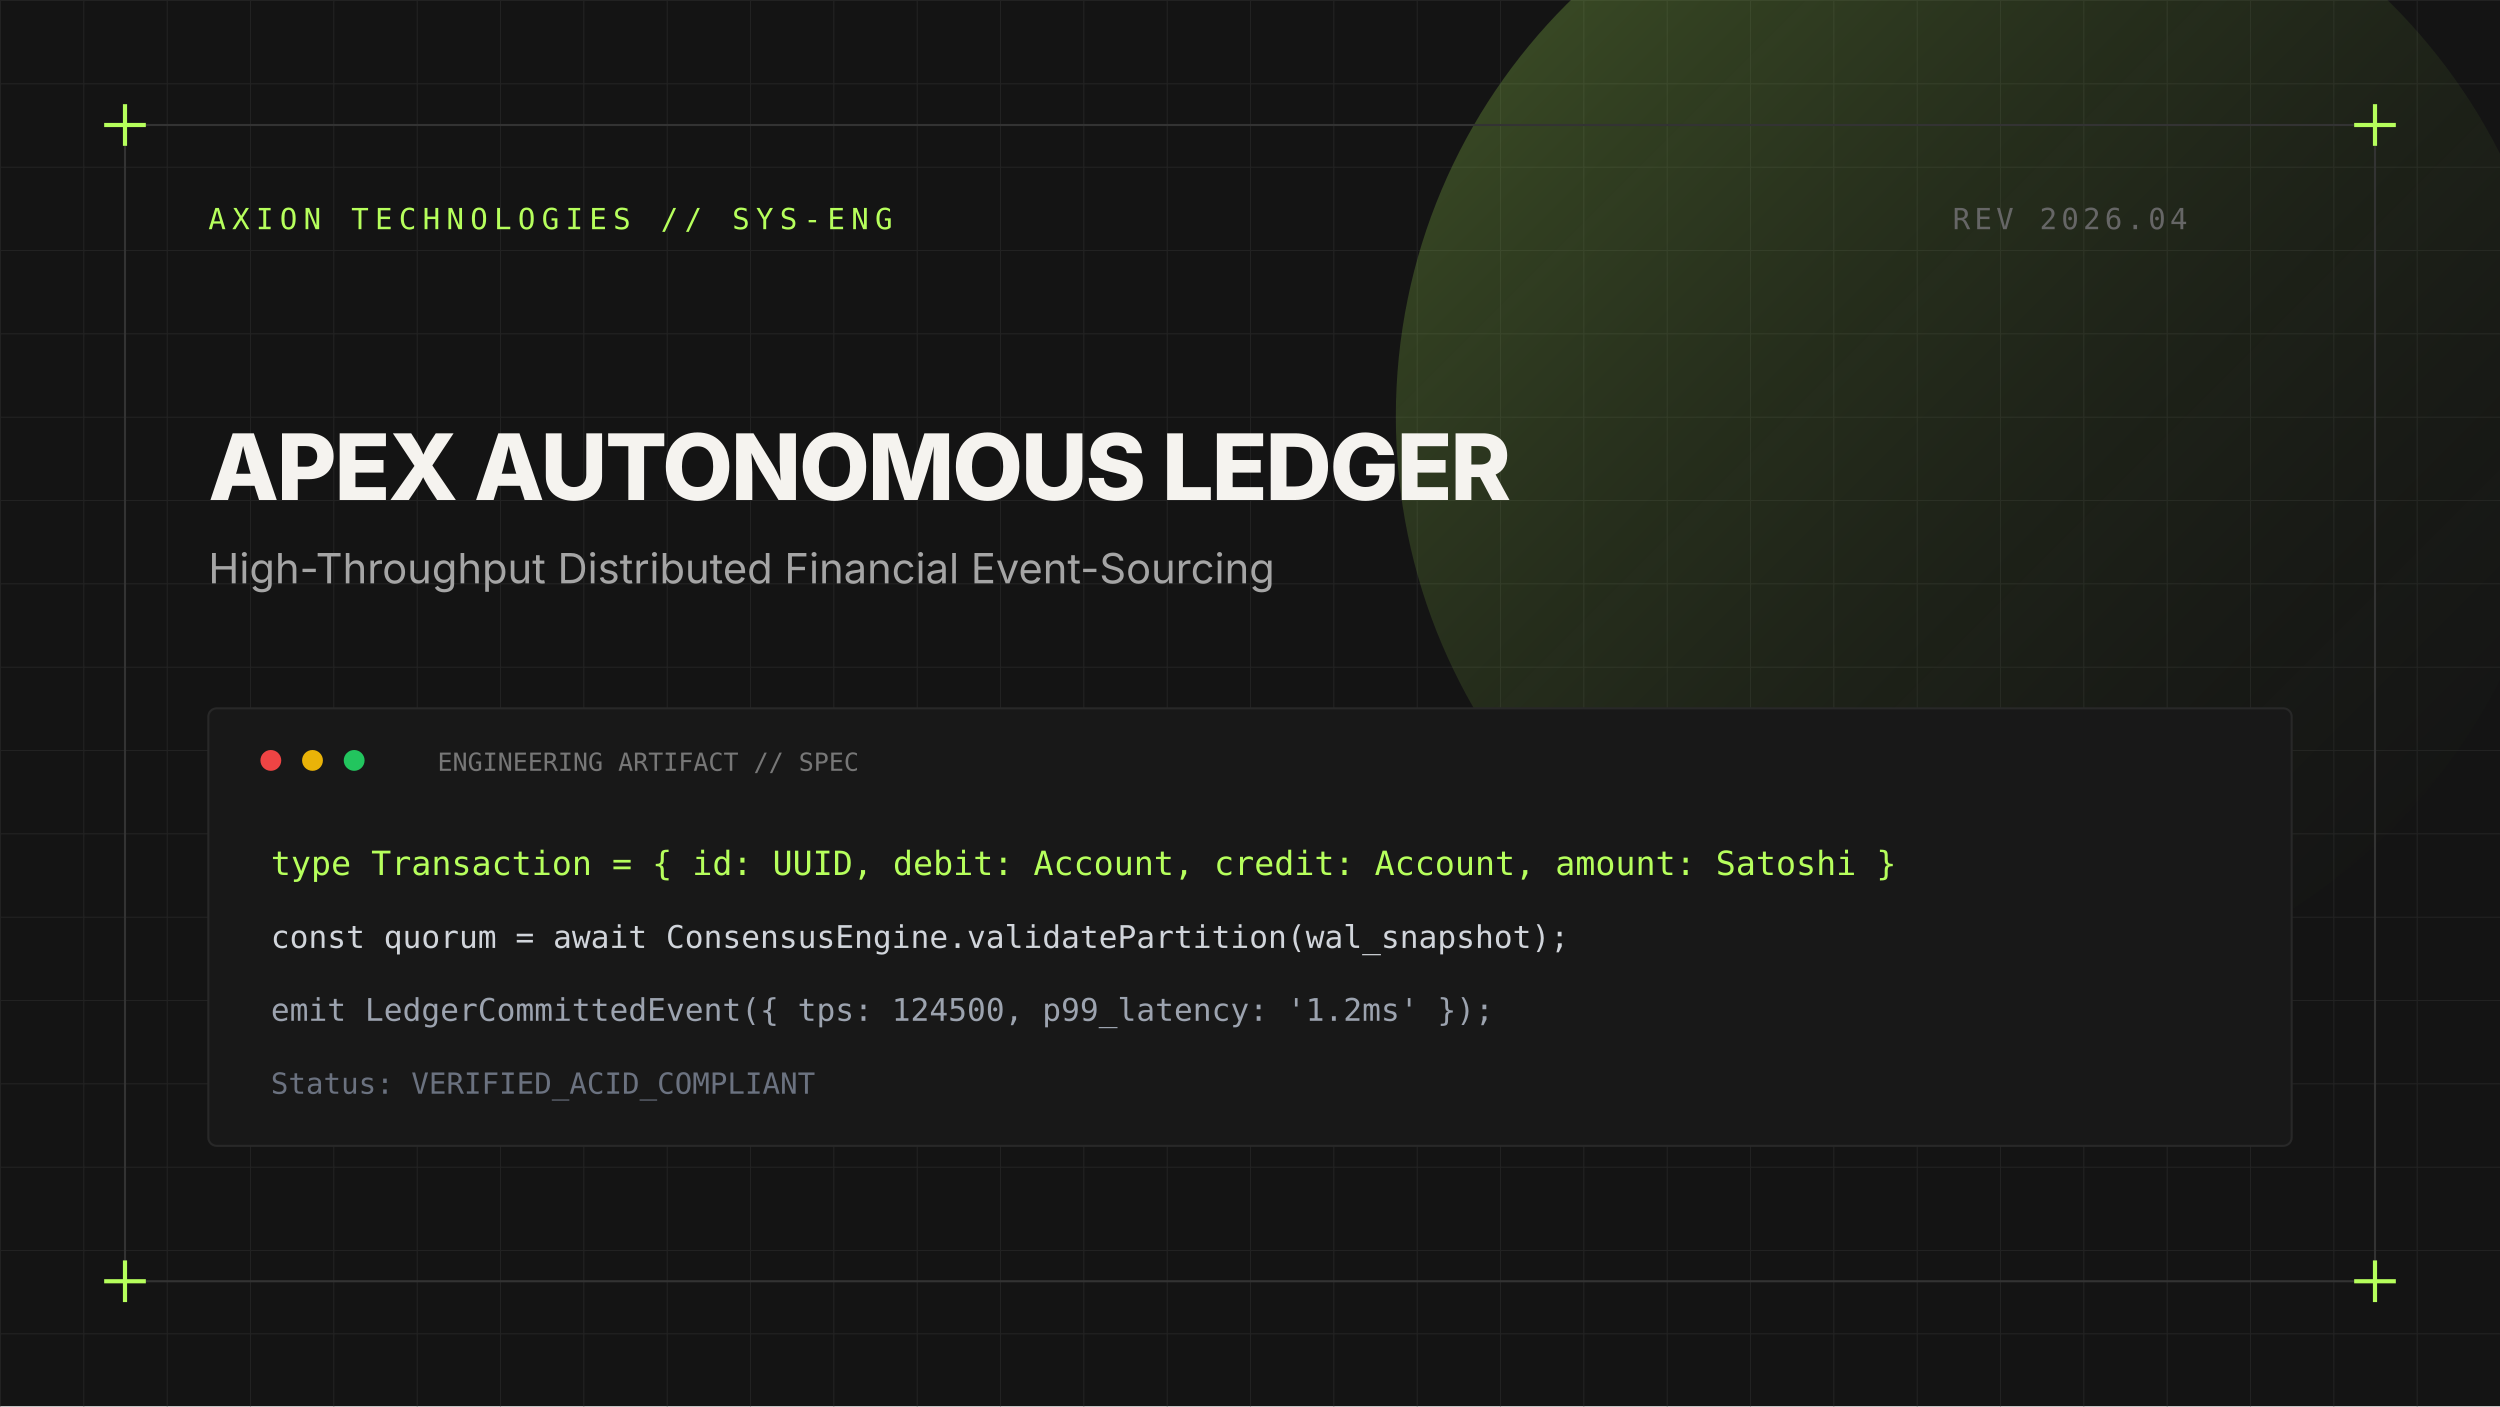
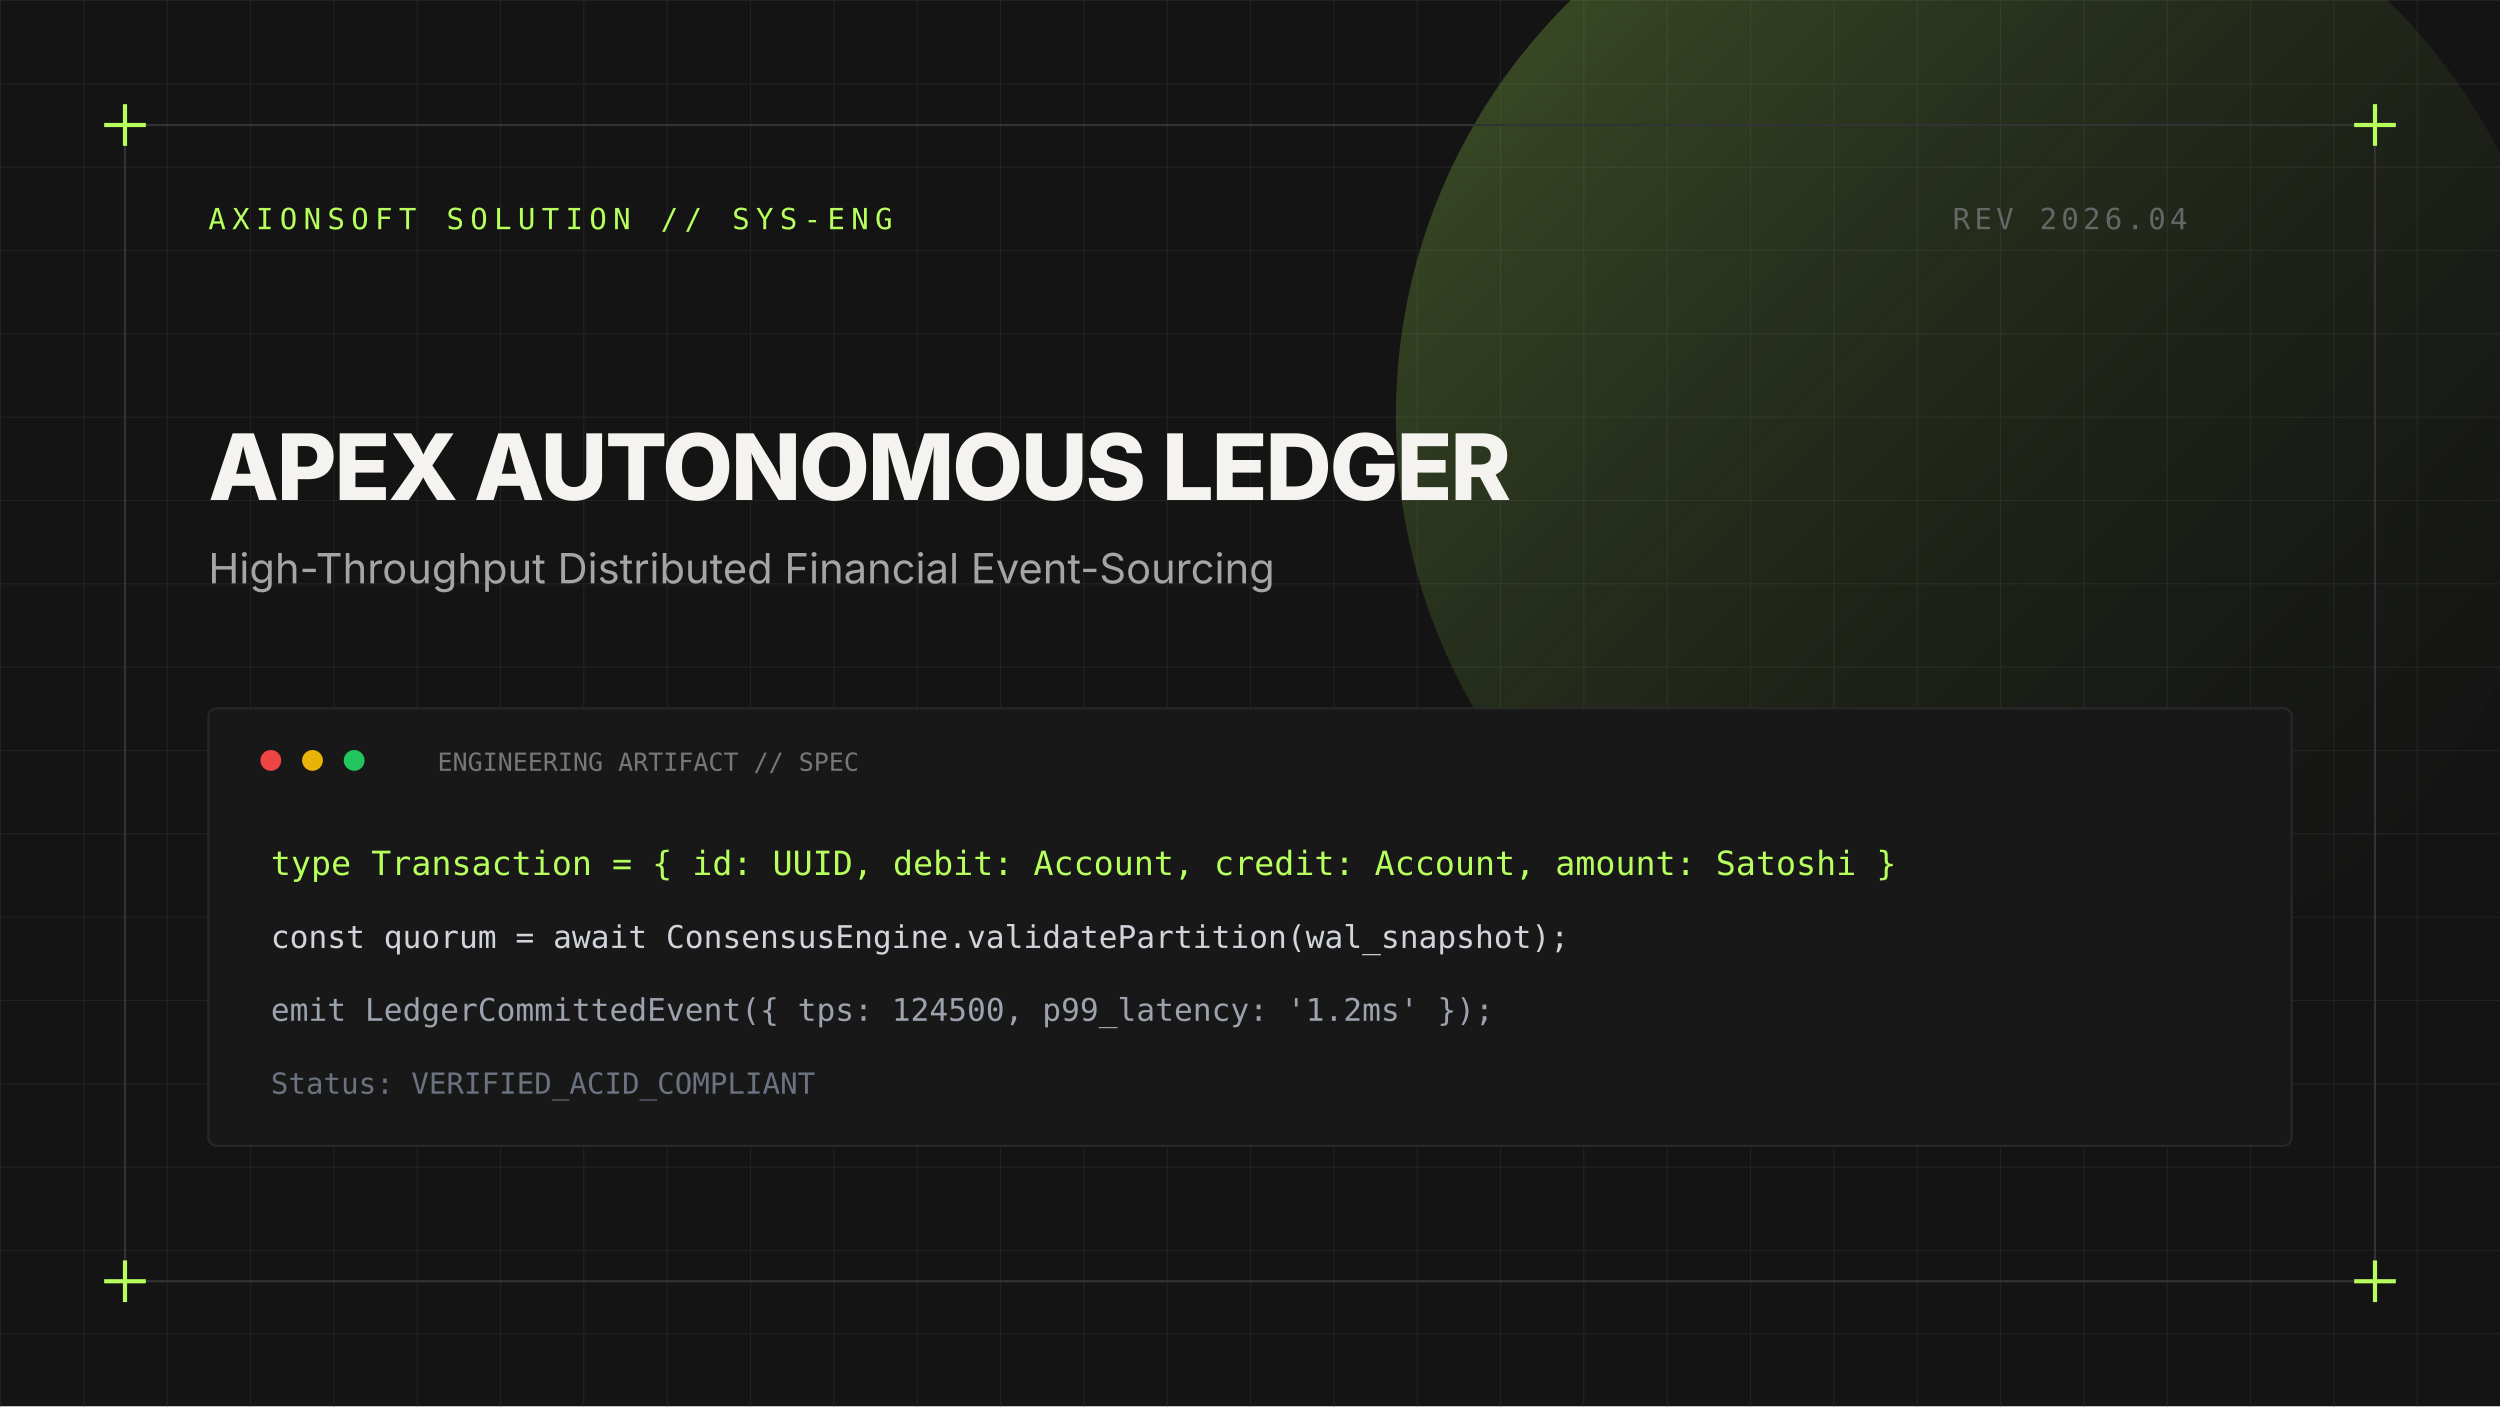
<svg xmlns="http://www.w3.org/2000/svg" viewBox="0 0 1200 675" width="100%" height="100%" fill="none">
  <rect width="1200" height="675" fill="#141414" />
  <defs>
    <pattern id="grid" width="40" height="40" patternUnits="userSpaceOnUse">
      <path d="M 40 0 L 0 0 0 40" fill="none" stroke="#222222" stroke-width="1" />
    </pattern>
    <linearGradient id="glow" x1="0%" y1="0%" x2="100%" y2="100%">
      <stop offset="0%" stop-color="#B6FF5C" stop-opacity="0.3" />
      <stop offset="100%" stop-color="#141414" stop-opacity="0" />
    </linearGradient>
  </defs>
  <rect width="1200" height="675" fill="url(#grid)" />
  <circle cx="950" cy="200" r="280" fill="url(#glow)" />
  <line x1="60" y1="60" x2="1140" y2="60" stroke="#333" stroke-width="1" />
  <line x1="60" y1="615" x2="1140" y2="615" stroke="#333" stroke-width="1" />
  <line x1="60" y1="60" x2="60" y2="615" stroke="#333" stroke-width="1" />
  <line x1="1140" y1="60" x2="1140" y2="615" stroke="#333" stroke-width="1" />
  <path d="M 50 60 L 70 60 M 60 50 L 60 70" stroke="#B6FF5C" stroke-width="2" />
  <path d="M 1130 60 L 1150 60 M 1140 50 L 1140 70" stroke="#B6FF5C" stroke-width="2" />
  <path d="M 50 615 L 70 615 M 60 605 L 60 625" stroke="#B6FF5C" stroke-width="2" />
  <path d="M 1130 615 L 1150 615 M 1140 605 L 1140 625" stroke="#B6FF5C" stroke-width="2" />
-   <text x="100" y="110" font-family="monospace" font-size="14" fill="#B6FF5C" letter-spacing="3">AXION TECHNOLOGIES // SYS-ENG</text>
+   <text x="100" y="110" font-family="monospace" font-size="14" fill="#B6FF5C" letter-spacing="3">AXIONSOFT SOLUTION // SYS-ENG</text>
  <text x="1050" y="110" text-anchor="end" font-family="monospace" font-size="14" fill="#666" letter-spacing="2">REV 2026.04</text>
  <text x="100" y="240" font-family="system-ui, -apple-system, sans-serif" font-weight="800" font-size="44" fill="#F5F3EF" letter-spacing="-1">APEX AUTONOMOUS LEDGER</text>
  <text x="100" y="280" font-family="system-ui, -apple-system, sans-serif" font-weight="400" font-size="20" fill="#A5A5A5">High-Throughput Distributed Financial Event-Sourcing</text>
  <rect x="100" y="340" width="1000" height="210" fill="#181818" stroke="#282828" stroke-width="1" rx="4" />
  <circle cx="130" cy="365" r="5" fill="#EF4444" />
  <circle cx="150" cy="365" r="5" fill="#EAB308" />
  <circle cx="170" cy="365" r="5" fill="#22C55E" />
  <text x="210" y="370" font-family="monospace" font-size="12" fill="#777">ENGINEERING ARTIFACT // SPEC</text>
  <text x="130" y="420" font-family="monospace" font-size="16" fill="#B6FF5C">type Transaction = { id: UUID, debit: Account, credit: Account, amount: Satoshi }</text>
  <text x="130" y="455" font-family="monospace" font-size="15" fill="#D1D5DB">const quorum = await ConsensusEngine.validatePartition(wal_snapshot);</text>
  <text x="130" y="490" font-family="monospace" font-size="15" fill="#9CA3AF">emit LedgerCommittedEvent({ tps: 124500, p99_latency: '1.2ms' });</text>
  <text x="130" y="525" font-family="monospace" font-size="14" fill="#6B7280">Status: VERIFIED_ACID_COMPLIANT</text>
</svg>
